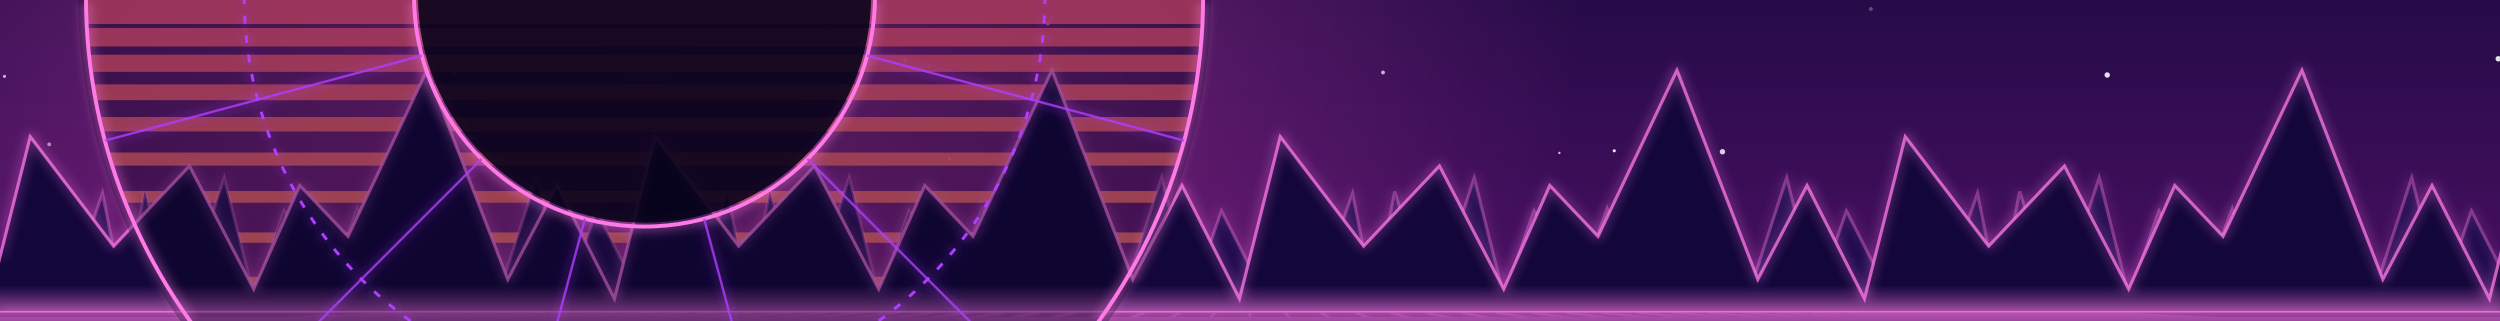
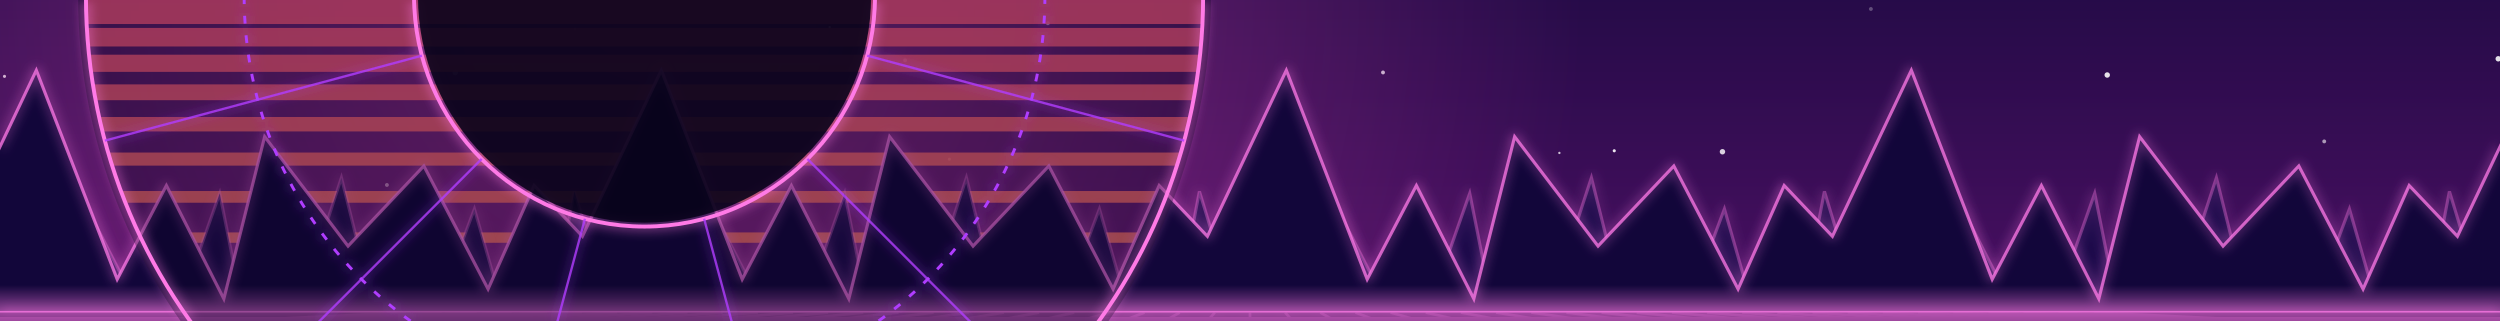
<svg xmlns="http://www.w3.org/2000/svg" width="1280" height="164" viewBox="0 316 1280 164">
  <defs>
    <linearGradient id="sky" x1="0" y1="0" x2="0" y2="1">
      <stop offset="0" stop-color="#07031a" />
      <stop offset="0.55" stop-color="#1a0a40" />
      <stop offset="1" stop-color="#4a0f62" />
    </linearGradient>
    <linearGradient id="sun" x1="0" y1="0" x2="0" y2="1">
      <stop offset="0" stop-color="#ff2fb4" />
      <stop offset="0.55" stop-color="#ff5a7a" />
      <stop offset="1" stop-color="#ffa040" />
    </linearGradient>
    <radialGradient id="bloom">
      <stop offset="0" stop-color="#ff4fc8" stop-opacity="0.45" />
      <stop offset="1" stop-color="#ff4fc8" stop-opacity="0" />
    </radialGradient>
    <linearGradient id="floor" x1="0" y1="0" x2="0" y2="1">
      <stop offset="0" stop-color="#2a0848" />
      <stop offset="1" stop-color="#05020f" />
    </linearGradient>
    <linearGradient id="fog" x1="0" y1="0" x2="0" y2="1">
      <stop offset="0" stop-color="#ff7ae6" stop-opacity="0" />
      <stop offset="0.5" stop-color="#ff7ae6" stop-opacity="0.55" />
      <stop offset="1" stop-color="#ff7ae6" stop-opacity="0" />
    </linearGradient>
    <linearGradient id="gridfade" x1="0" y1="0" x2="0" y2="1">
      <stop offset="0" stop-color="#fff" stop-opacity="0.25" />
      <stop offset="1" stop-color="#fff" stop-opacity="1" />
    </linearGradient>
    <mask id="gridmask">
      <rect x="0" y="476" width="1280" height="152" fill="url(#gridfade)" />
    </mask>
    <filter id="glow" x="-20%" y="-20%" width="140%" height="140%">
      <feGaussianBlur stdDeviation="3" result="b" />
      <feMerge>
        <feMergeNode in="b" />
        <feMergeNode in="SourceGraphic" />
      </feMerge>
    </filter>
    <filter id="soft">
      <feGaussianBlur stdDeviation="6" />
    </filter>
  </defs>
  <rect width="1280" height="476" fill="url(#sky)" />
  <circle cx="797.3" cy="295.1" r="0.6" fill="#fff" opacity="0.80" />
  <circle cx="993.2" cy="84.1" r="0.6" fill="#fff" opacity="0.84" />
  <circle cx="144.9" cy="174.2" r="0.8" fill="#fff" opacity="0.50" />
  <circle cx="130.5" cy="84.2" r="0.8" fill="#fff" opacity="0.52" />
  <circle cx="233.1" cy="353.2" r="1.4" fill="#fff" opacity="0.35" />
  <circle cx="1020.3" cy="42.9" r="1.4" fill="#fff" opacity="0.33" />
  <circle cx="2.3" cy="355.1" r="0.8" fill="#fff" opacity="0.75" />
  <circle cx="1229.0" cy="52.7" r="0.8" fill="#fff" opacity="0.44" />
  <circle cx="1230.7" cy="204.5" r="0.8" fill="#fff" opacity="0.37" />
  <circle cx="1239.8" cy="64.2" r="1.4" fill="#fff" opacity="0.44" />
  <circle cx="462.3" cy="52.7" r="0.8" fill="#fff" opacity="0.42" />
  <circle cx="424.8" cy="329.9" r="0.6" fill="#fff" opacity="0.64" />
  <circle cx="905.8" cy="18.3" r="1.0" fill="#fff" opacity="0.78" />
  <circle cx="615.4" cy="110.5" r="1.4" fill="#fff" opacity="0.56" />
  <circle cx="225.4" cy="86.9" r="0.6" fill="#fff" opacity="0.87" />
  <circle cx="457.8" cy="146.8" r="1.4" fill="#fff" opacity="0.49" />
  <circle cx="740.5" cy="1.9" r="0.6" fill="#fff" opacity="0.71" />
  <circle cx="798.4" cy="394.3" r="0.6" fill="#fff" opacity="0.74" />
  <circle cx="1190.0" cy="388.4" r="1.0" fill="#fff" opacity="0.58" />
  <circle cx="1142.7" cy="84.8" r="1.4" fill="#fff" opacity="0.32" />
  <circle cx="957.9" cy="320.6" r="1.0" fill="#fff" opacity="0.27" />
  <circle cx="1210.6" cy="26.5" r="1.0" fill="#fff" opacity="0.58" />
  <circle cx="464.2" cy="46.3" r="1.0" fill="#fff" opacity="0.85" />
  <circle cx="697.8" cy="109.2" r="1.0" fill="#fff" opacity="0.45" />
  <circle cx="1022.4" cy="243.1" r="1.0" fill="#fff" opacity="0.90" />
  <circle cx="206.8" cy="12.8" r="1.4" fill="#fff" opacity="0.27" />
  <circle cx="947.9" cy="121.9" r="1.0" fill="#fff" opacity="0.55" />
  <circle cx="539.8" cy="15.0" r="0.6" fill="#fff" opacity="0.77" />
  <circle cx="427.8" cy="68.0" r="0.8" fill="#fff" opacity="0.66" />
  <circle cx="1008.7" cy="31.7" r="1.4" fill="#fff" opacity="0.49" />
  <circle cx="75.2" cy="153.7" r="0.8" fill="#fff" opacity="0.54" />
  <circle cx="1279.1" cy="346.1" r="1.4" fill="#fff" opacity="0.87" />
  <circle cx="881.7" cy="111.3" r="1.0" fill="#fff" opacity="0.44" />
  <circle cx="516.9" cy="45.7" r="1.4" fill="#fff" opacity="0.78" />
  <circle cx="680.6" cy="57.7" r="1.4" fill="#fff" opacity="0.81" />
  <circle cx="230.6" cy="184.0" r="1.0" fill="#fff" opacity="0.29" />
  <circle cx="1017.8" cy="126.7" r="0.6" fill="#fff" opacity="0.74" />
  <circle cx="465.2" cy="278.1" r="1.0" fill="#fff" opacity="0.79" />
  <circle cx="339.0" cy="406.9" r="1.0" fill="#fff" opacity="0.87" />
  <circle cx="435.3" cy="57.4" r="0.6" fill="#fff" opacity="0.56" />
  <circle cx="990.4" cy="114.6" r="1.0" fill="#fff" opacity="0.55" />
  <circle cx="1045.3" cy="252.3" r="1.0" fill="#fff" opacity="0.48" />
  <circle cx="824.4" cy="293.3" r="1.4" fill="#fff" opacity="0.48" />
  <circle cx="1078.9" cy="354.4" r="1.4" fill="#fff" opacity="0.88" />
  <circle cx="1224.3" cy="195.3" r="0.8" fill="#fff" opacity="0.38" />
  <circle cx="463.4" cy="346.9" r="1.0" fill="#fff" opacity="0.70" />
  <circle cx="921.2" cy="289.8" r="0.8" fill="#fff" opacity="0.65" />
  <circle cx="1198.4" cy="194.6" r="1.4" fill="#fff" opacity="0.45" />
  <circle cx="708.1" cy="353.1" r="1.0" fill="#fff" opacity="0.72" />
  <circle cx="35.4" cy="50.6" r="1.4" fill="#fff" opacity="0.66" />
  <circle cx="231.4" cy="302.9" r="0.8" fill="#fff" opacity="0.66" />
  <circle cx="53.6" cy="175.3" r="0.8" fill="#fff" opacity="0.36" />
  <circle cx="1141.5" cy="33.1" r="0.8" fill="#fff" opacity="0.56" />
  <circle cx="701.9" cy="151.5" r="1.0" fill="#fff" opacity="0.50" />
  <circle cx="783.1" cy="226.8" r="0.8" fill="#fff" opacity="0.72" />
  <circle cx="478.7" cy="124.6" r="1.0" fill="#fff" opacity="0.81" />
  <circle cx="1109.0" cy="271.0" r="1.0" fill="#fff" opacity="0.88" />
  <circle cx="703.9" cy="104.7" r="1.0" fill="#fff" opacity="0.60" />
  <circle cx="434.4" cy="222.7" r="1.0" fill="#fff" opacity="0.78" />
  <circle cx="536.5" cy="327.9" r="1.0" fill="#fff" opacity="0.55" />
  <circle cx="200.7" cy="137.9" r="1.4" fill="#fff" opacity="0.87" />
  <circle cx="1239.0" cy="235.0" r="1.0" fill="#fff" opacity="0.78" />
  <circle cx="846.9" cy="137.5" r="1.0" fill="#fff" opacity="0.62" />
  <circle cx="787.4" cy="43.6" r="1.4" fill="#fff" opacity="0.53" />
  <circle cx="1250.2" cy="184.6" r="1.4" fill="#fff" opacity="0.88" />
  <circle cx="486.1" cy="397.5" r="0.8" fill="#fff" opacity="0.64" />
  <circle cx="332.6" cy="406.9" r="1.4" fill="#fff" opacity="0.41" />
  <circle cx="25.2" cy="389.9" r="1.0" fill="#fff" opacity="0.57" />
  <circle cx="366.6" cy="177.6" r="0.6" fill="#fff" opacity="0.68" />
  <circle cx="1229.9" cy="82.7" r="0.6" fill="#fff" opacity="0.76" />
  <circle cx="1058.3" cy="2.9" r="1.0" fill="#fff" opacity="0.41" />
  <circle cx="607.1" cy="9.3" r="1.4" fill="#fff" opacity="0.42" />
  <circle cx="198.1" cy="410.7" r="1.0" fill="#fff" opacity="0.57" />
  <circle cx="1270.4" cy="195.3" r="0.6" fill="#fff" opacity="0.26" />
  <circle cx="161.3" cy="97.2" r="1.0" fill="#fff" opacity="0.65" />
  <circle cx="936.0" cy="6.4" r="1.0" fill="#fff" opacity="0.48" />
  <circle cx="953.6" cy="227.1" r="0.6" fill="#fff" opacity="0.25" />
  <circle cx="708.1" cy="269.6" r="0.6" fill="#fff" opacity="0.83" />
  <circle cx="698.4" cy="3.2" r="1.4" fill="#fff" opacity="0.64" />
  <circle cx="881.9" cy="393.7" r="1.4" fill="#fff" opacity="0.81" />
  <circle cx="1076.7" cy="177.0" r="0.8" fill="#fff" opacity="0.83" />
  <circle cx="595.3" cy="302.6" r="1.0" fill="#fff" opacity="0.79" />
  <circle cx="889.1" cy="158.8" r="1.0" fill="#fff" opacity="0.67" />
  <circle cx="604.7" cy="108.6" r="0.8" fill="#fff" opacity="0.56" />
  <circle cx="702.8" cy="186.5" r="1.0" fill="#fff" opacity="0.60" />
  <circle cx="544.7" cy="205.4" r="0.6" fill="#fff" opacity="0.29" />
  <circle cx="294.4" cy="330.9" r="0.6" fill="#fff" opacity="0.68" />
  <circle cx="32.7" cy="286.3" r="0.6" fill="#fff" opacity="0.90" />
  <circle cx="897.6" cy="12.9" r="0.6" fill="#fff" opacity="0.39" />
  <circle cx="826.5" cy="393.2" r="0.8" fill="#fff" opacity="0.90" />
  <mask id="suncut330">
    <rect width="1280" height="628" fill="#fff" />
    <rect x="42" y="328.3" width="576" height="2.0" fill="#000" />
    <rect x="42" y="339.8" width="576" height="4.2" fill="#000" />
    <rect x="42" y="352.8" width="576" height="6.4" fill="#000" />
    <rect x="42" y="367.3" width="576" height="8.6" fill="#000" />
    <rect x="42" y="383.3" width="576" height="10.8" fill="#000" />
    <rect x="42" y="400.8" width="576" height="13.0" fill="#000" />
    <rect x="42" y="419.8" width="576" height="15.2" fill="#000" />
    <rect x="42" y="440.3" width="576" height="17.4" fill="#000" />
    <rect x="42" y="462.3" width="576" height="19.6" fill="#000" />
    <rect x="42" y="485.8" width="576" height="21.8" fill="#000" />
    <rect x="42" y="510.8" width="576" height="24.0" fill="#000" />
    <rect x="42" y="537.3" width="576" height="26.2" fill="#000" />
    <rect x="42" y="565.3" width="576" height="28.4" fill="#000" />
    <rect x="42" y="594.8" width="576" height="30.6" fill="#000" />
  </mask>
  <circle cx="330" cy="314" r="486" fill="url(#bloom)" />
  <circle cx="330" cy="314" r="286" fill="url(#sun)" mask="url(#suncut330)" opacity="0.85" />
-   <path d="M-160.0,476 L-190.0,468 L-174.6,424 L-153.2,466 L-137.1,423 L-125.1,465 L-107.5,415 L-96.6,470 L-85.9,414 L-67.4,475 L-45.2,407 L-30.0,468 L-14.6,424 L6.8,466 L22.9,423 L34.9,465 L52.5,415 L63.4,470 L74.1,414 L92.6,475 L114.8,407 L130.0,468 L145.4,424 L166.8,466 L182.9,423 L194.9,465 L212.5,415 L223.4,470 L234.1,414 L252.6,475 L274.8,407 L290.0,468 L305.4,424 L326.8,466 L342.9,423 L354.9,465 L372.5,415 L383.4,470 L394.1,414 L412.6,475 L434.8,407 L450.0,468 L465.4,424 L486.8,466 L502.9,423 L514.9,465 L532.5,415 L543.4,470 L554.1,414 L572.6,475 L594.8,407 L610.0,468 L625.4,424 L646.8,466 L662.9,423 L674.9,465 L692.5,415 L703.4,470 L714.1,414 L732.6,475 L754.8,407 L770.0,468 L785.4,424 L806.8,466 L822.9,423 L834.9,465 L852.5,415 L863.4,470 L874.1,414 L892.6,475 L914.8,407 L930.0,468 L945.4,424 L966.8,466 L982.9,423 L994.9,465 L1012.5,415 L1023.4,470 L1034.1,414 L1052.6,475 L1074.8,407 L1090.0,468 L1105.4,424 L1126.8,466 L1142.9,423 L1154.9,465 L1172.5,415 L1183.4,470 L1194.1,414 L1212.6,475 L1234.8,407 L1250.0,468 L1265.4,424 L1286.8,466 L1302.9,423 L1314.9,465 L1332.5,415 L1343.4,470 L1354.1,414 L1372.6,475 L1394.8,407 L1410.0,468 L1425.4,424 L1446.8,466 L1462.9,423 L1474.9,465 L1492.5,415 L1503.4,470 L1514.1,414 L1532.6,475 L1554.8,407 L1554.8,476 Z" fill="#1c0a4a" />
-   <path d="M-160.0,476 L-190.0,468 L-174.6,424 L-153.2,466 L-137.1,423 L-125.1,465 L-107.5,415 L-96.6,470 L-85.9,414 L-67.4,475 L-45.2,407 L-30.0,468 L-14.6,424 L6.8,466 L22.9,423 L34.9,465 L52.5,415 L63.4,470 L74.1,414 L92.6,475 L114.8,407 L130.0,468 L145.4,424 L166.8,466 L182.9,423 L194.9,465 L212.5,415 L223.4,470 L234.1,414 L252.6,475 L274.8,407 L290.0,468 L305.4,424 L326.8,466 L342.9,423 L354.9,465 L372.5,415 L383.4,470 L394.1,414 L412.6,475 L434.8,407 L450.0,468 L465.4,424 L486.8,466 L502.9,423 L514.9,465 L532.5,415 L543.4,470 L554.1,414 L572.6,475 L594.8,407 L610.0,468 L625.4,424 L646.8,466 L662.9,423 L674.9,465 L692.5,415 L703.4,470 L714.1,414 L732.6,475 L754.8,407 L770.0,468 L785.4,424 L806.8,466 L822.9,423 L834.9,465 L852.5,415 L863.4,470 L874.1,414 L892.6,475 L914.8,407 L930.0,468 L945.4,424 L966.8,466 L982.9,423 L994.9,465 L1012.5,415 L1023.4,470 L1034.1,414 L1052.6,475 L1074.8,407 L1090.0,468 L1105.4,424 L1126.8,466 L1142.9,423 L1154.9,465 L1172.5,415 L1183.4,470 L1194.1,414 L1212.6,475 L1234.8,407 L1250.0,468 L1265.4,424 L1286.8,466 L1302.9,423 L1314.9,465 L1332.5,415 L1343.4,470 L1354.1,414 L1372.6,475 L1394.8,407 L1410.0,468 L1425.4,424 L1446.8,466 L1462.9,423 L1474.9,465 L1492.5,415 L1503.4,470 L1514.1,414 L1532.6,475 L1554.8,407 L1554.8,476 Z" fill="none" stroke="#ff7ae6" stroke-width="1.6" stroke-opacity="0.35" filter="url(#glow)" />
-   <path d="M-320.0,476 L-380.0,459 L-354.8,411 L-325.4,469 L-304.5,386 L-261.8,442 L-223.0,401 L-190.1,464 L-166.5,411 L-141.8,437 L-101.4,352 L-60.0,459 L-34.8,411 L-5.4,469 L15.5,386 L58.2,442 L97.0,401 L129.9,464 L153.5,411 L178.2,437 L218.6,352 L260.0,459 L285.2,411 L314.6,469 L335.5,386 L378.2,442 L417.0,401 L449.9,464 L473.5,411 L498.2,437 L538.6,352 L580.0,459 L605.2,411 L634.6,469 L655.5,386 L698.2,442 L737.0,401 L769.9,464 L793.5,411 L818.2,437 L858.6,352 L900.0,459 L925.2,411 L954.6,469 L975.5,386 L1018.2,442 L1057.0,401 L1089.9,464 L1113.5,411 L1138.2,437 L1178.6,352 L1220.0,459 L1245.2,411 L1274.6,469 L1295.5,386 L1338.2,442 L1377.0,401 L1409.9,464 L1433.5,411 L1458.2,437 L1498.6,352 L1540.0,459 L1565.2,411 L1594.6,469 L1615.5,386 L1658.2,442 L1697.0,401 L1729.9,464 L1753.5,411 L1778.2,437 L1818.6,352 L1818.6,476 Z" fill="#12063a" />
-   <path d="M-320.0,476 L-380.0,459 L-354.8,411 L-325.4,469 L-304.5,386 L-261.8,442 L-223.0,401 L-190.1,464 L-166.5,411 L-141.8,437 L-101.4,352 L-60.0,459 L-34.8,411 L-5.4,469 L15.5,386 L58.2,442 L97.0,401 L129.9,464 L153.5,411 L178.2,437 L218.6,352 L260.0,459 L285.2,411 L314.6,469 L335.5,386 L378.2,442 L417.0,401 L449.9,464 L473.5,411 L498.2,437 L538.6,352 L580.0,459 L605.2,411 L634.6,469 L655.5,386 L698.2,442 L737.0,401 L769.9,464 L793.5,411 L818.2,437 L858.6,352 L900.0,459 L925.2,411 L954.6,469 L975.5,386 L1018.2,442 L1057.0,401 L1089.9,464 L1113.5,411 L1138.2,437 L1178.6,352 L1220.0,459 L1245.2,411 L1274.6,469 L1295.5,386 L1338.2,442 L1377.0,401 L1409.9,464 L1433.5,411 L1458.2,437 L1498.6,352 L1540.0,459 L1565.2,411 L1594.6,469 L1615.5,386 L1658.2,442 L1697.0,401 L1729.9,464 L1753.5,411 L1778.2,437 L1818.6,352 L1818.6,476 Z" fill="none" stroke="#ff7ae6" stroke-width="1.6" stroke-opacity="0.75" filter="url(#glow)" />
+   <path d="M-160.0,476 L-290.0,468 L-274.6,424 L-253.2,466 L-237.1,423 L-225.1,465 L-207.5,415 L-196.6,470 L-185.9,414 L-167.4,475 L-145.2,407 L-130.0,468 L-114.6,424 L-93.2,466 L-77.1,423 L-65.1,465 L-47.5,415 L-36.6,470 L-25.9,414 L-7.4,475 L14.8,407 L30.0,468 L45.4,424 L66.8,466 L82.9,423 L94.9,465 L112.5,415 L123.4,470 L134.1,414 L152.6,475 L174.8,407 L190.0,468 L205.4,424 L226.8,466 L242.9,423 L254.9,465 L272.5,415 L283.4,470 L294.1,414 L312.6,475 L334.8,407 L350.0,468 L365.4,424 L386.8,466 L402.9,423 L414.9,465 L432.5,415 L443.4,470 L454.1,414 L472.6,475 L494.8,407 L510.0,468 L525.4,424 L546.8,466 L562.9,423 L574.9,465 L592.5,415 L603.4,470 L614.1,414 L632.6,475 L654.8,407 L670.0,468 L685.4,424 L706.8,466 L722.9,423 L734.9,465 L752.5,415 L763.4,470 L774.1,414 L792.6,475 L814.8,407 L830.0,468 L845.4,424 L866.8,466 L882.9,423 L894.9,465 L912.5,415 L923.4,470 L934.1,414 L952.6,475 L974.8,407 L990.0,468 L1005.4,424 L1026.8,466 L1042.9,423 L1054.9,465 L1072.5,415 L1083.4,470 L1094.1,414 L1112.6,475 L1134.8,407 L1150.0,468 L1165.4,424 L1186.8,466 L1202.9,423 L1214.9,465 L1232.5,415 L1243.4,470 L1254.1,414 L1272.6,475 L1294.8,407 L1310.0,468 L1325.4,424 L1346.8,466 L1362.9,423 L1374.9,465 L1392.5,415 L1403.4,470 L1414.1,414 L1432.6,475 L1454.8,407 L1454.8,476 Z" fill="#1c0a4a" />
+   <path d="M-160.0,476 L-290.0,468 L-274.6,424 L-253.2,466 L-237.1,423 L-225.1,465 L-207.5,415 L-196.6,470 L-185.9,414 L-167.4,475 L-145.2,407 L-130.0,468 L-114.6,424 L-93.2,466 L-77.1,423 L-65.1,465 L-47.5,415 L-36.6,470 L-25.9,414 L-7.4,475 L14.8,407 L30.0,468 L45.4,424 L66.8,466 L82.9,423 L94.9,465 L112.5,415 L123.4,470 L134.1,414 L152.6,475 L174.8,407 L190.0,468 L205.4,424 L226.8,466 L242.9,423 L254.9,465 L272.5,415 L283.4,470 L294.1,414 L312.6,475 L334.8,407 L350.0,468 L365.4,424 L386.8,466 L402.9,423 L414.9,465 L432.5,415 L443.4,470 L454.1,414 L472.6,475 L494.8,407 L510.0,468 L525.4,424 L546.8,466 L562.9,423 L574.9,465 L592.5,415 L603.4,470 L614.1,414 L632.6,475 L654.8,407 L670.0,468 L685.4,424 L706.8,466 L722.9,423 L734.9,465 L752.5,415 L763.4,470 L774.1,414 L792.6,475 L814.8,407 L830.0,468 L845.4,424 L866.8,466 L882.9,423 L894.9,465 L912.5,415 L923.4,470 L934.1,414 L952.6,475 L974.8,407 L990.0,468 L1005.4,424 L1026.8,466 L1042.9,423 L1054.9,465 L1072.5,415 L1083.4,470 L1094.1,414 L1112.6,475 L1134.8,407 L1150.0,468 L1165.4,424 L1186.8,466 L1202.9,423 L1214.9,465 L1232.5,415 L1243.4,470 L1254.1,414 L1272.6,475 L1294.8,407 L1310.0,468 L1325.4,424 L1346.8,466 L1362.9,423 L1374.9,465 L1392.5,415 L1403.4,470 L1414.1,414 L1432.6,475 L1454.8,407 L1454.8,476 Z" fill="none" stroke="#ff7ae6" stroke-width="1.6" stroke-opacity="0.35" filter="url(#glow)" />
+   <path d="M-320.0,476 L-580.0,459 L-554.8,411 L-525.4,469 L-504.5,386 L-461.8,442 L-423.0,401 L-390.1,464 L-366.5,411 L-341.8,437 L-301.4,352 L-260.0,459 L-234.8,411 L-205.4,469 L-184.5,386 L-141.8,442 L-103.0,401 L-70.1,464 L-46.5,411 L-21.8,437 L18.6,352 L60.0,459 L85.2,411 L114.6,469 L135.5,386 L178.2,442 L217.0,401 L249.9,464 L273.5,411 L298.2,437 L338.6,352 L380.0,459 L405.2,411 L434.6,469 L455.5,386 L498.2,442 L537.0,401 L569.9,464 L593.5,411 L618.2,437 L658.6,352 L700.0,459 L725.2,411 L754.6,469 L775.5,386 L818.2,442 L857.0,401 L889.9,464 L913.5,411 L938.2,437 L978.6,352 L1020.0,459 L1045.2,411 L1074.6,469 L1095.5,386 L1138.2,442 L1177.0,401 L1209.9,464 L1233.5,411 L1258.2,437 L1298.6,352 L1340.0,459 L1365.2,411 L1394.6,469 L1415.5,386 L1458.2,442 L1497.0,401 L1529.9,464 L1553.5,411 L1578.2,437 L1618.6,352 L1618.6,476 Z" fill="#12063a" />
+   <path d="M-320.0,476 L-580.0,459 L-554.8,411 L-525.4,469 L-504.5,386 L-461.8,442 L-423.0,401 L-390.1,464 L-366.5,411 L-341.8,437 L-301.4,352 L-260.0,459 L-234.8,411 L-205.4,469 L-184.5,386 L-141.8,442 L-103.0,401 L-70.1,464 L-46.5,411 L-21.8,437 L18.6,352 L60.0,459 L85.2,411 L114.6,469 L135.5,386 L178.2,442 L217.0,401 L249.9,464 L273.5,411 L298.2,437 L338.6,352 L380.0,459 L405.2,411 L434.6,469 L455.5,386 L498.2,442 L537.0,401 L569.9,464 L593.5,411 L618.2,437 L658.6,352 L700.0,459 L725.2,411 L754.6,469 L775.5,386 L818.2,442 L857.0,401 L889.9,464 L913.5,411 L938.2,437 L978.6,352 L1020.0,459 L1045.2,411 L1074.6,469 L1095.5,386 L1138.2,442 L1177.0,401 L1209.9,464 L1233.5,411 L1258.2,437 L1298.6,352 L1340.0,459 L1365.2,411 L1394.6,469 L1415.5,386 L1458.2,442 L1497.0,401 L1529.9,464 L1553.5,411 L1578.2,437 L1618.6,352 L1618.6,476 Z" fill="none" stroke="#ff7ae6" stroke-width="1.6" stroke-opacity="0.75" filter="url(#glow)" />
  <rect x="0" y="476" width="1280" height="152" fill="url(#floor)" />
  <g mask="url(#gridmask)" stroke="#ff7ae6" stroke-width="1.4" filter="url(#glow)">
    <line x1="208.0" y1="476" x2="-2960.0" y2="628" />
    <line x1="226.0" y1="476" x2="-2810.0" y2="628" />
    <line x1="244.0" y1="476" x2="-2660.0" y2="628" />
    <line x1="262.0" y1="476" x2="-2510.0" y2="628" />
    <line x1="280.0" y1="476" x2="-2360.0" y2="628" />
    <line x1="298.0" y1="476" x2="-2210.0" y2="628" />
    <line x1="316.0" y1="476" x2="-2060.0" y2="628" />
    <line x1="334.0" y1="476" x2="-1910.0" y2="628" />
    <line x1="352.0" y1="476" x2="-1760.0" y2="628" />
    <line x1="370.0" y1="476" x2="-1610.0" y2="628" />
    <line x1="388.0" y1="476" x2="-1460.0" y2="628" />
    <line x1="406.0" y1="476" x2="-1310.0" y2="628" />
    <line x1="424.0" y1="476" x2="-1160.0" y2="628" />
    <line x1="442.0" y1="476" x2="-1010.0" y2="628" />
    <line x1="460.0" y1="476" x2="-860.0" y2="628" />
    <line x1="478.0" y1="476" x2="-710.0" y2="628" />
    <line x1="496.0" y1="476" x2="-560.0" y2="628" />
    <line x1="514.0" y1="476" x2="-410.0" y2="628" />
    <line x1="532.0" y1="476" x2="-260.0" y2="628" />
    <line x1="550.0" y1="476" x2="-110.0" y2="628" />
    <line x1="568.0" y1="476" x2="40.0" y2="628" />
    <line x1="586.0" y1="476" x2="190.0" y2="628" />
    <line x1="604.0" y1="476" x2="340.0" y2="628" />
    <line x1="622.0" y1="476" x2="490.0" y2="628" />
    <line x1="640.0" y1="476" x2="640.0" y2="628" />
    <line x1="658.0" y1="476" x2="790.0" y2="628" />
    <line x1="676.0" y1="476" x2="940.0" y2="628" />
    <line x1="694.0" y1="476" x2="1090.0" y2="628" />
    <line x1="712.0" y1="476" x2="1240.0" y2="628" />
    <line x1="730.0" y1="476" x2="1390.0" y2="628" />
    <line x1="748.0" y1="476" x2="1540.0" y2="628" />
    <line x1="766.0" y1="476" x2="1690.0" y2="628" />
    <line x1="784.0" y1="476" x2="1840.0" y2="628" />
    <line x1="802.0" y1="476" x2="1990.0" y2="628" />
    <line x1="820.0" y1="476" x2="2140.0" y2="628" />
    <line x1="838.0" y1="476" x2="2290.0" y2="628" />
    <line x1="856.0" y1="476" x2="2440.0" y2="628" />
    <line x1="874.0" y1="476" x2="2590.0" y2="628" />
    <line x1="892.0" y1="476" x2="2740.0" y2="628" />
    <line x1="910.0" y1="476" x2="2890.0" y2="628" />
    <line x1="928.0" y1="476" x2="3040.0" y2="628" />
    <line x1="946.0" y1="476" x2="3190.0" y2="628" />
    <line x1="964.0" y1="476" x2="3340.0" y2="628" />
    <line x1="982.0" y1="476" x2="3490.0" y2="628" />
    <line x1="1000.0" y1="476" x2="3640.0" y2="628" />
    <line x1="1018.0" y1="476" x2="3790.0" y2="628" />
    <line x1="1036.0" y1="476" x2="3940.0" y2="628" />
    <line x1="1054.0" y1="476" x2="4090.0" y2="628" />
    <line x1="1072.0" y1="476" x2="4240.0" y2="628" />
    <line x1="0" y1="576.0" x2="1280" y2="576.0" />
    <line x1="0" y1="538.5" x2="1280" y2="538.5" />
    <line x1="0" y1="521.5" x2="1280" y2="521.5" />
    <line x1="0" y1="511.7" x2="1280" y2="511.7" />
    <line x1="0" y1="505.4" x2="1280" y2="505.4" />
    <line x1="0" y1="501.0" x2="1280" y2="501.0" />
    <line x1="0" y1="497.7" x2="1280" y2="497.7" />
    <line x1="0" y1="495.2" x2="1280" y2="495.2" />
    <line x1="0" y1="493.2" x2="1280" y2="493.2" />
    <line x1="0" y1="491.6" x2="1280" y2="491.6" />
    <line x1="0" y1="490.3" x2="1280" y2="490.3" />
    <line x1="0" y1="489.2" x2="1280" y2="489.2" />
    <line x1="0" y1="488.2" x2="1280" y2="488.2" />
    <line x1="0" y1="487.4" x2="1280" y2="487.4" />
    <line x1="0" y1="486.6" x2="1280" y2="486.6" />
    <line x1="0" y1="486.0" x2="1280" y2="486.0" />
    <line x1="0" y1="485.4" x2="1280" y2="485.4" />
    <line x1="0" y1="484.9" x2="1280" y2="484.9" />
    <line x1="0" y1="484.5" x2="1280" y2="484.5" />
    <line x1="0" y1="484.1" x2="1280" y2="484.1" />
    <line x1="0" y1="483.7" x2="1280" y2="483.7" />
    <line x1="0" y1="483.4" x2="1280" y2="483.4" />
    <line x1="0" y1="483.0" x2="1280" y2="483.0" />
    <line x1="0" y1="482.8" x2="1280" y2="482.8" />
    <line x1="0" y1="482.5" x2="1280" y2="482.5" />
    <line x1="0" y1="482.2" x2="1280" y2="482.2" />
    <line x1="0" y1="482.0" x2="1280" y2="482.0" />
    <line x1="0" y1="481.8" x2="1280" y2="481.8" />
    <line x1="0" y1="481.6" x2="1280" y2="481.6" />
    <line x1="0" y1="481.4" x2="1280" y2="481.4" />
    <line x1="0" y1="481.3" x2="1280" y2="481.3" />
    <line x1="0" y1="481.1" x2="1280" y2="481.1" />
    <line x1="0" y1="481.0" x2="1280" y2="481.0" />
    <line x1="0" y1="480.8" x2="1280" y2="480.8" />
    <line x1="0" y1="480.7" x2="1280" y2="480.7" />
    <line x1="0" y1="480.5" x2="1280" y2="480.5" />
    <line x1="0" y1="480.4" x2="1280" y2="480.4" />
    <line x1="0" y1="480.3" x2="1280" y2="480.3" />
    <line x1="0" y1="480.2" x2="1280" y2="480.2" />
    <line x1="0" y1="480.1" x2="1280" y2="480.1" />
    <line x1="0" y1="480.0" x2="1280" y2="480.0" />
    <line x1="0" y1="479.9" x2="1280" y2="479.9" />
    <line x1="0" y1="479.8" x2="1280" y2="479.8" />
    <line x1="0" y1="479.7" x2="1280" y2="479.7" />
    <line x1="0" y1="479.6" x2="1280" y2="479.6" />
    <line x1="0" y1="479.6" x2="1280" y2="479.6" />
    <line x1="0" y1="479.5" x2="1280" y2="479.5" />
    <line x1="0" y1="479.4" x2="1280" y2="479.4" />
    <line x1="0" y1="479.4" x2="1280" y2="479.4" />
    <line x1="0" y1="479.3" x2="1280" y2="479.3" />
    <line x1="0" y1="479.2" x2="1280" y2="479.2" />
    <line x1="0" y1="479.2" x2="1280" y2="479.2" />
    <line x1="0" y1="479.1" x2="1280" y2="479.1" />
    <line x1="0" y1="479.0" x2="1280" y2="479.0" />
    <line x1="0" y1="479.0" x2="1280" y2="479.0" />
  </g>
  <rect x="0" y="462" width="1280" height="28" fill="url(#fog)" />
  <line x1="0" y1="476" x2="1280" y2="476" stroke="#ffd0f6" stroke-width="1.5" filter="url(#glow)" />
  <circle cx="330" cy="314" r="290" fill="#0a0520" fill-opacity="0.35" />
  <g fill="none" filter="url(#glow)">
    <circle cx="330" cy="314" r="286" stroke="#ff7ae6" stroke-width="2" />
    <circle cx="330" cy="314" r="205" stroke="#b03cff" stroke-width="1.5" stroke-dasharray="4 6" />
    <circle cx="330" cy="314" r="118" stroke="#ff7ae6" stroke-width="2" />
    <line x1="360.5" y1="200.0" x2="404.0" y2="37.7" stroke="#b03cff" stroke-width="1.2" stroke-opacity="0.8" />
    <line x1="413.4" y1="230.6" x2="532.2" y2="111.8" stroke="#b03cff" stroke-width="1.2" stroke-opacity="0.8" />
    <line x1="444.0" y1="283.5" x2="606.3" y2="240.0" stroke="#b03cff" stroke-width="1.2" stroke-opacity="0.8" />
    <line x1="444.0" y1="344.5" x2="606.3" y2="388.0" stroke="#b03cff" stroke-width="1.2" stroke-opacity="0.8" />
    <line x1="413.4" y1="397.4" x2="532.2" y2="516.2" stroke="#b03cff" stroke-width="1.2" stroke-opacity="0.8" />
    <line x1="360.5" y1="428.0" x2="404.0" y2="590.3" stroke="#b03cff" stroke-width="1.2" stroke-opacity="0.8" />
    <line x1="299.5" y1="428.0" x2="256.0" y2="590.3" stroke="#b03cff" stroke-width="1.2" stroke-opacity="0.8" />
    <line x1="246.6" y1="397.4" x2="127.8" y2="516.2" stroke="#b03cff" stroke-width="1.2" stroke-opacity="0.8" />
    <line x1="216.0" y1="344.5" x2="53.7" y2="388.0" stroke="#b03cff" stroke-width="1.2" stroke-opacity="0.8" />
    <line x1="216.0" y1="283.5" x2="53.7" y2="240.0" stroke="#b03cff" stroke-width="1.2" stroke-opacity="0.8" />
    <line x1="246.6" y1="230.6" x2="127.8" y2="111.8" stroke="#b03cff" stroke-width="1.2" stroke-opacity="0.8" />
    <line x1="299.5" y1="200.0" x2="256.0" y2="37.7" stroke="#b03cff" stroke-width="1.2" stroke-opacity="0.8" />
  </g>
  <circle cx="330" cy="314" r="116" fill="#07031a" fill-opacity="0.88" />
</svg>
